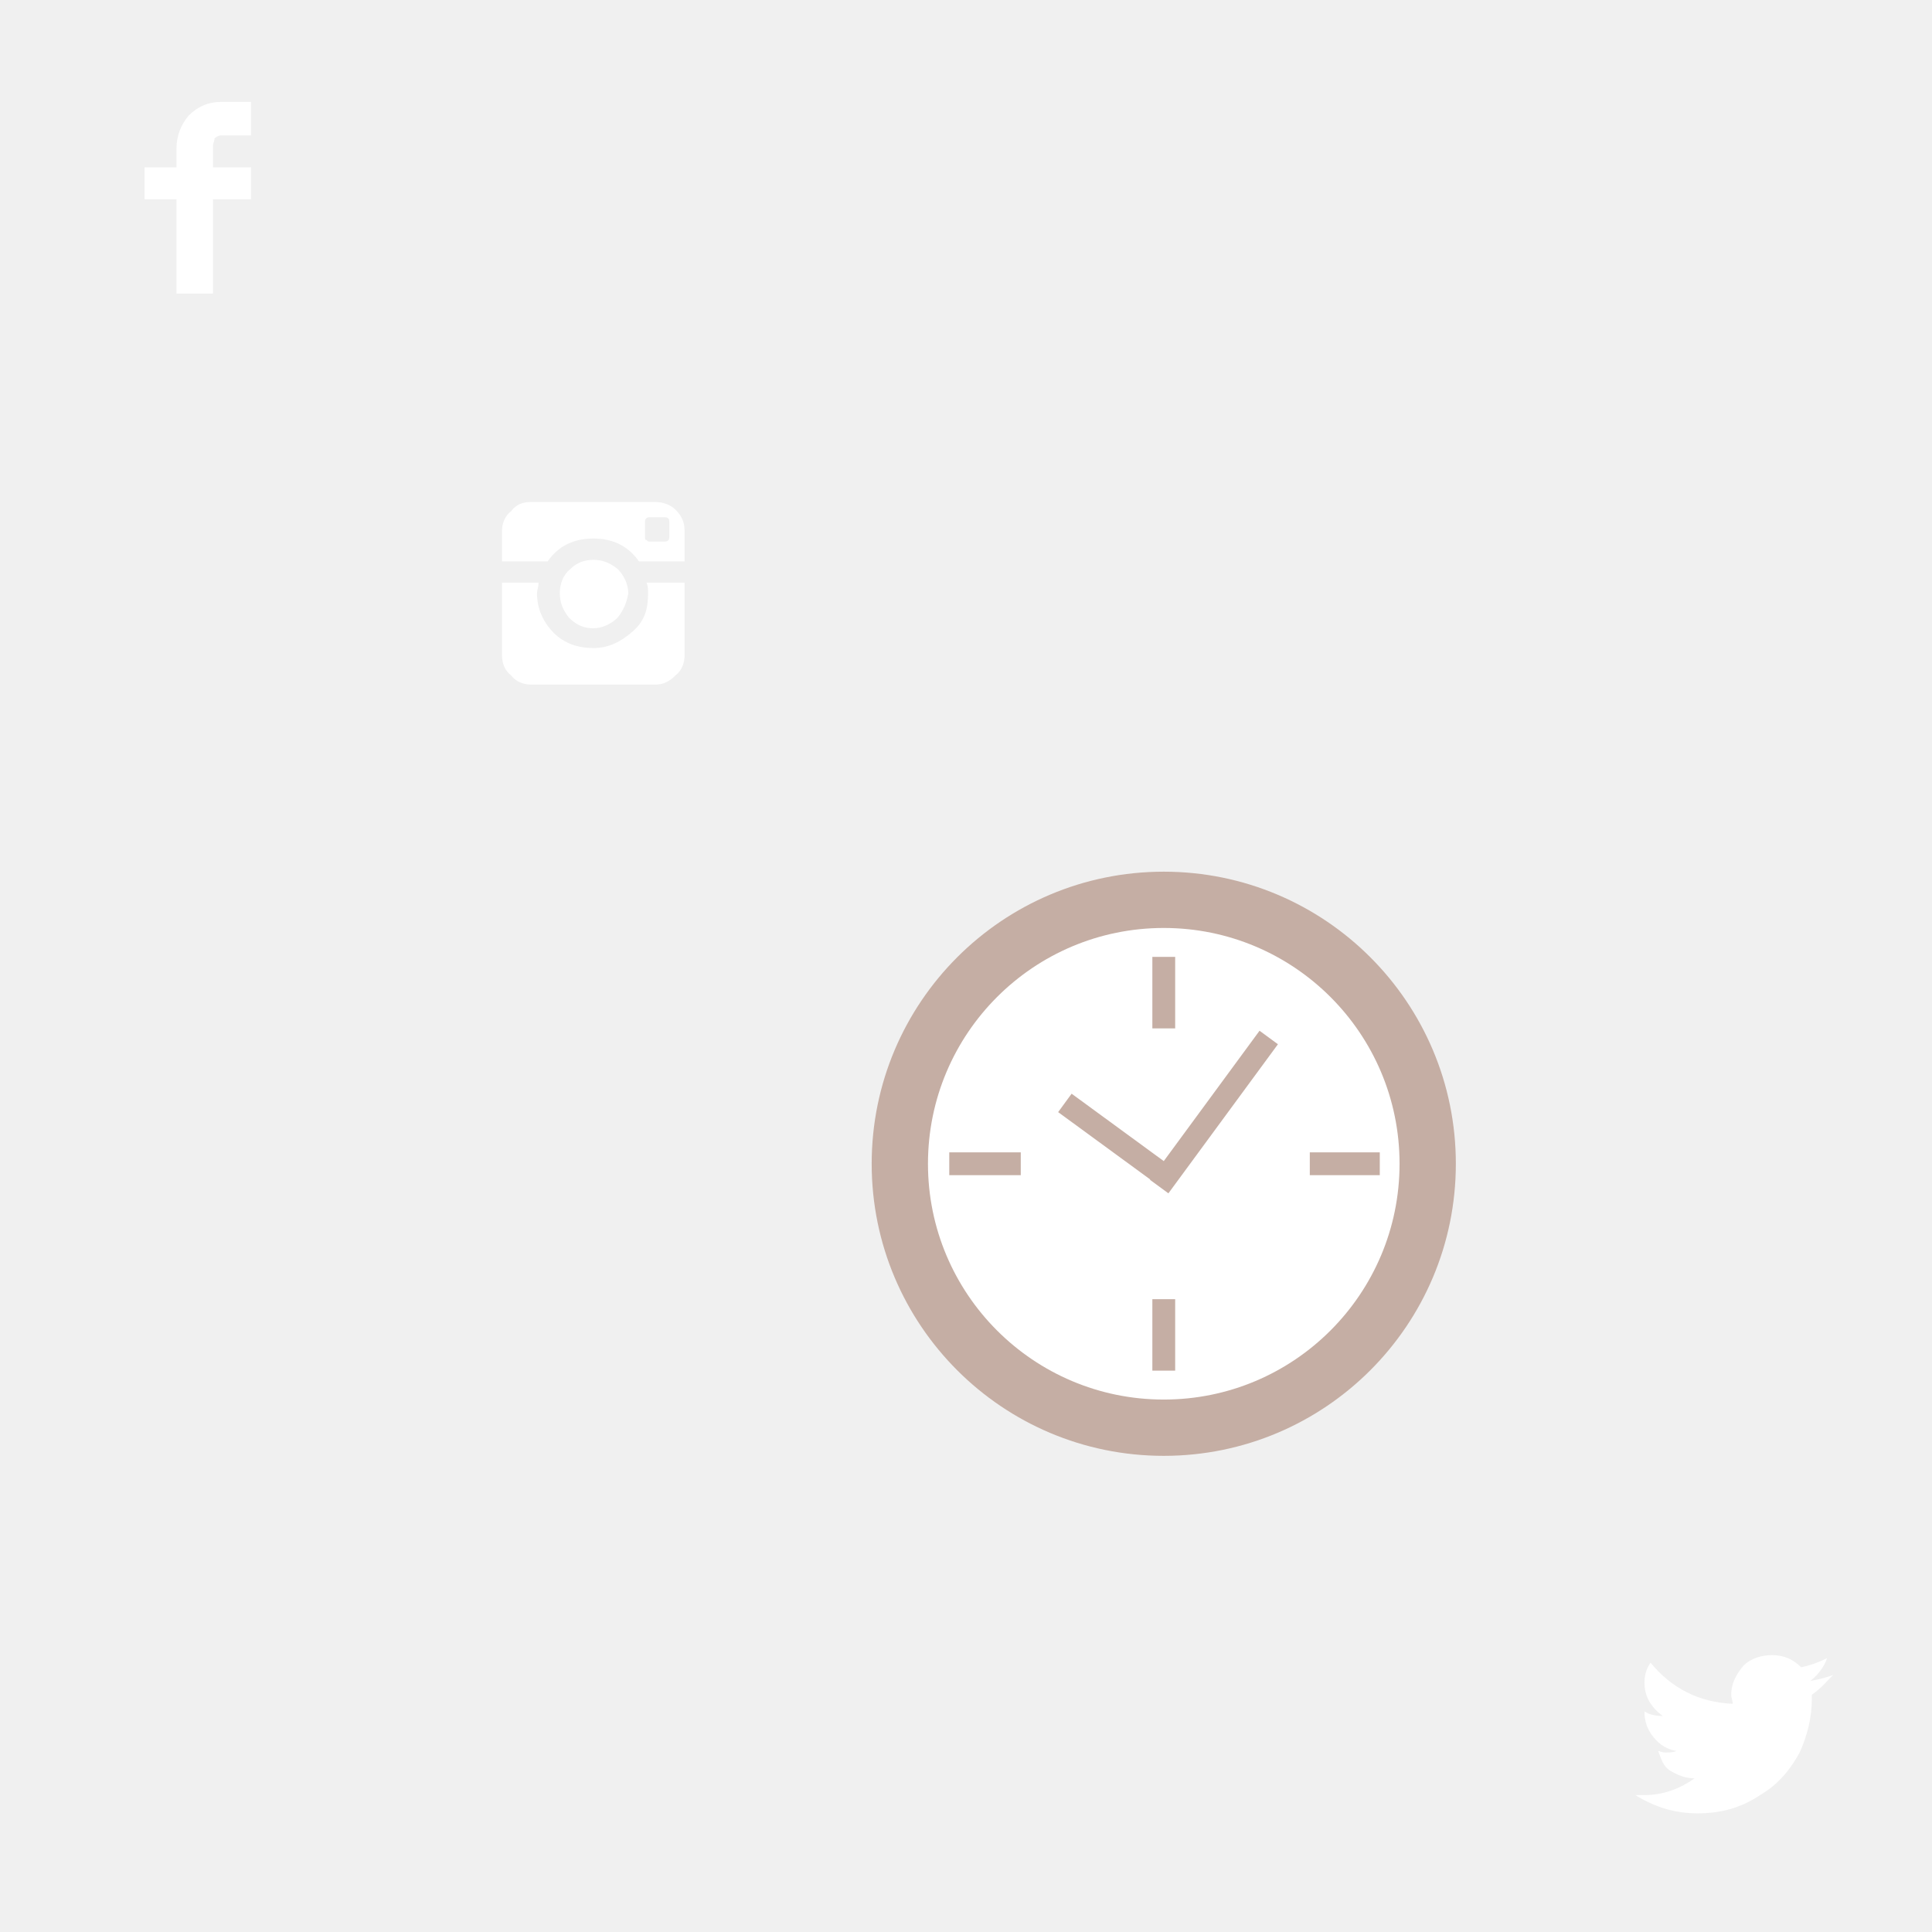
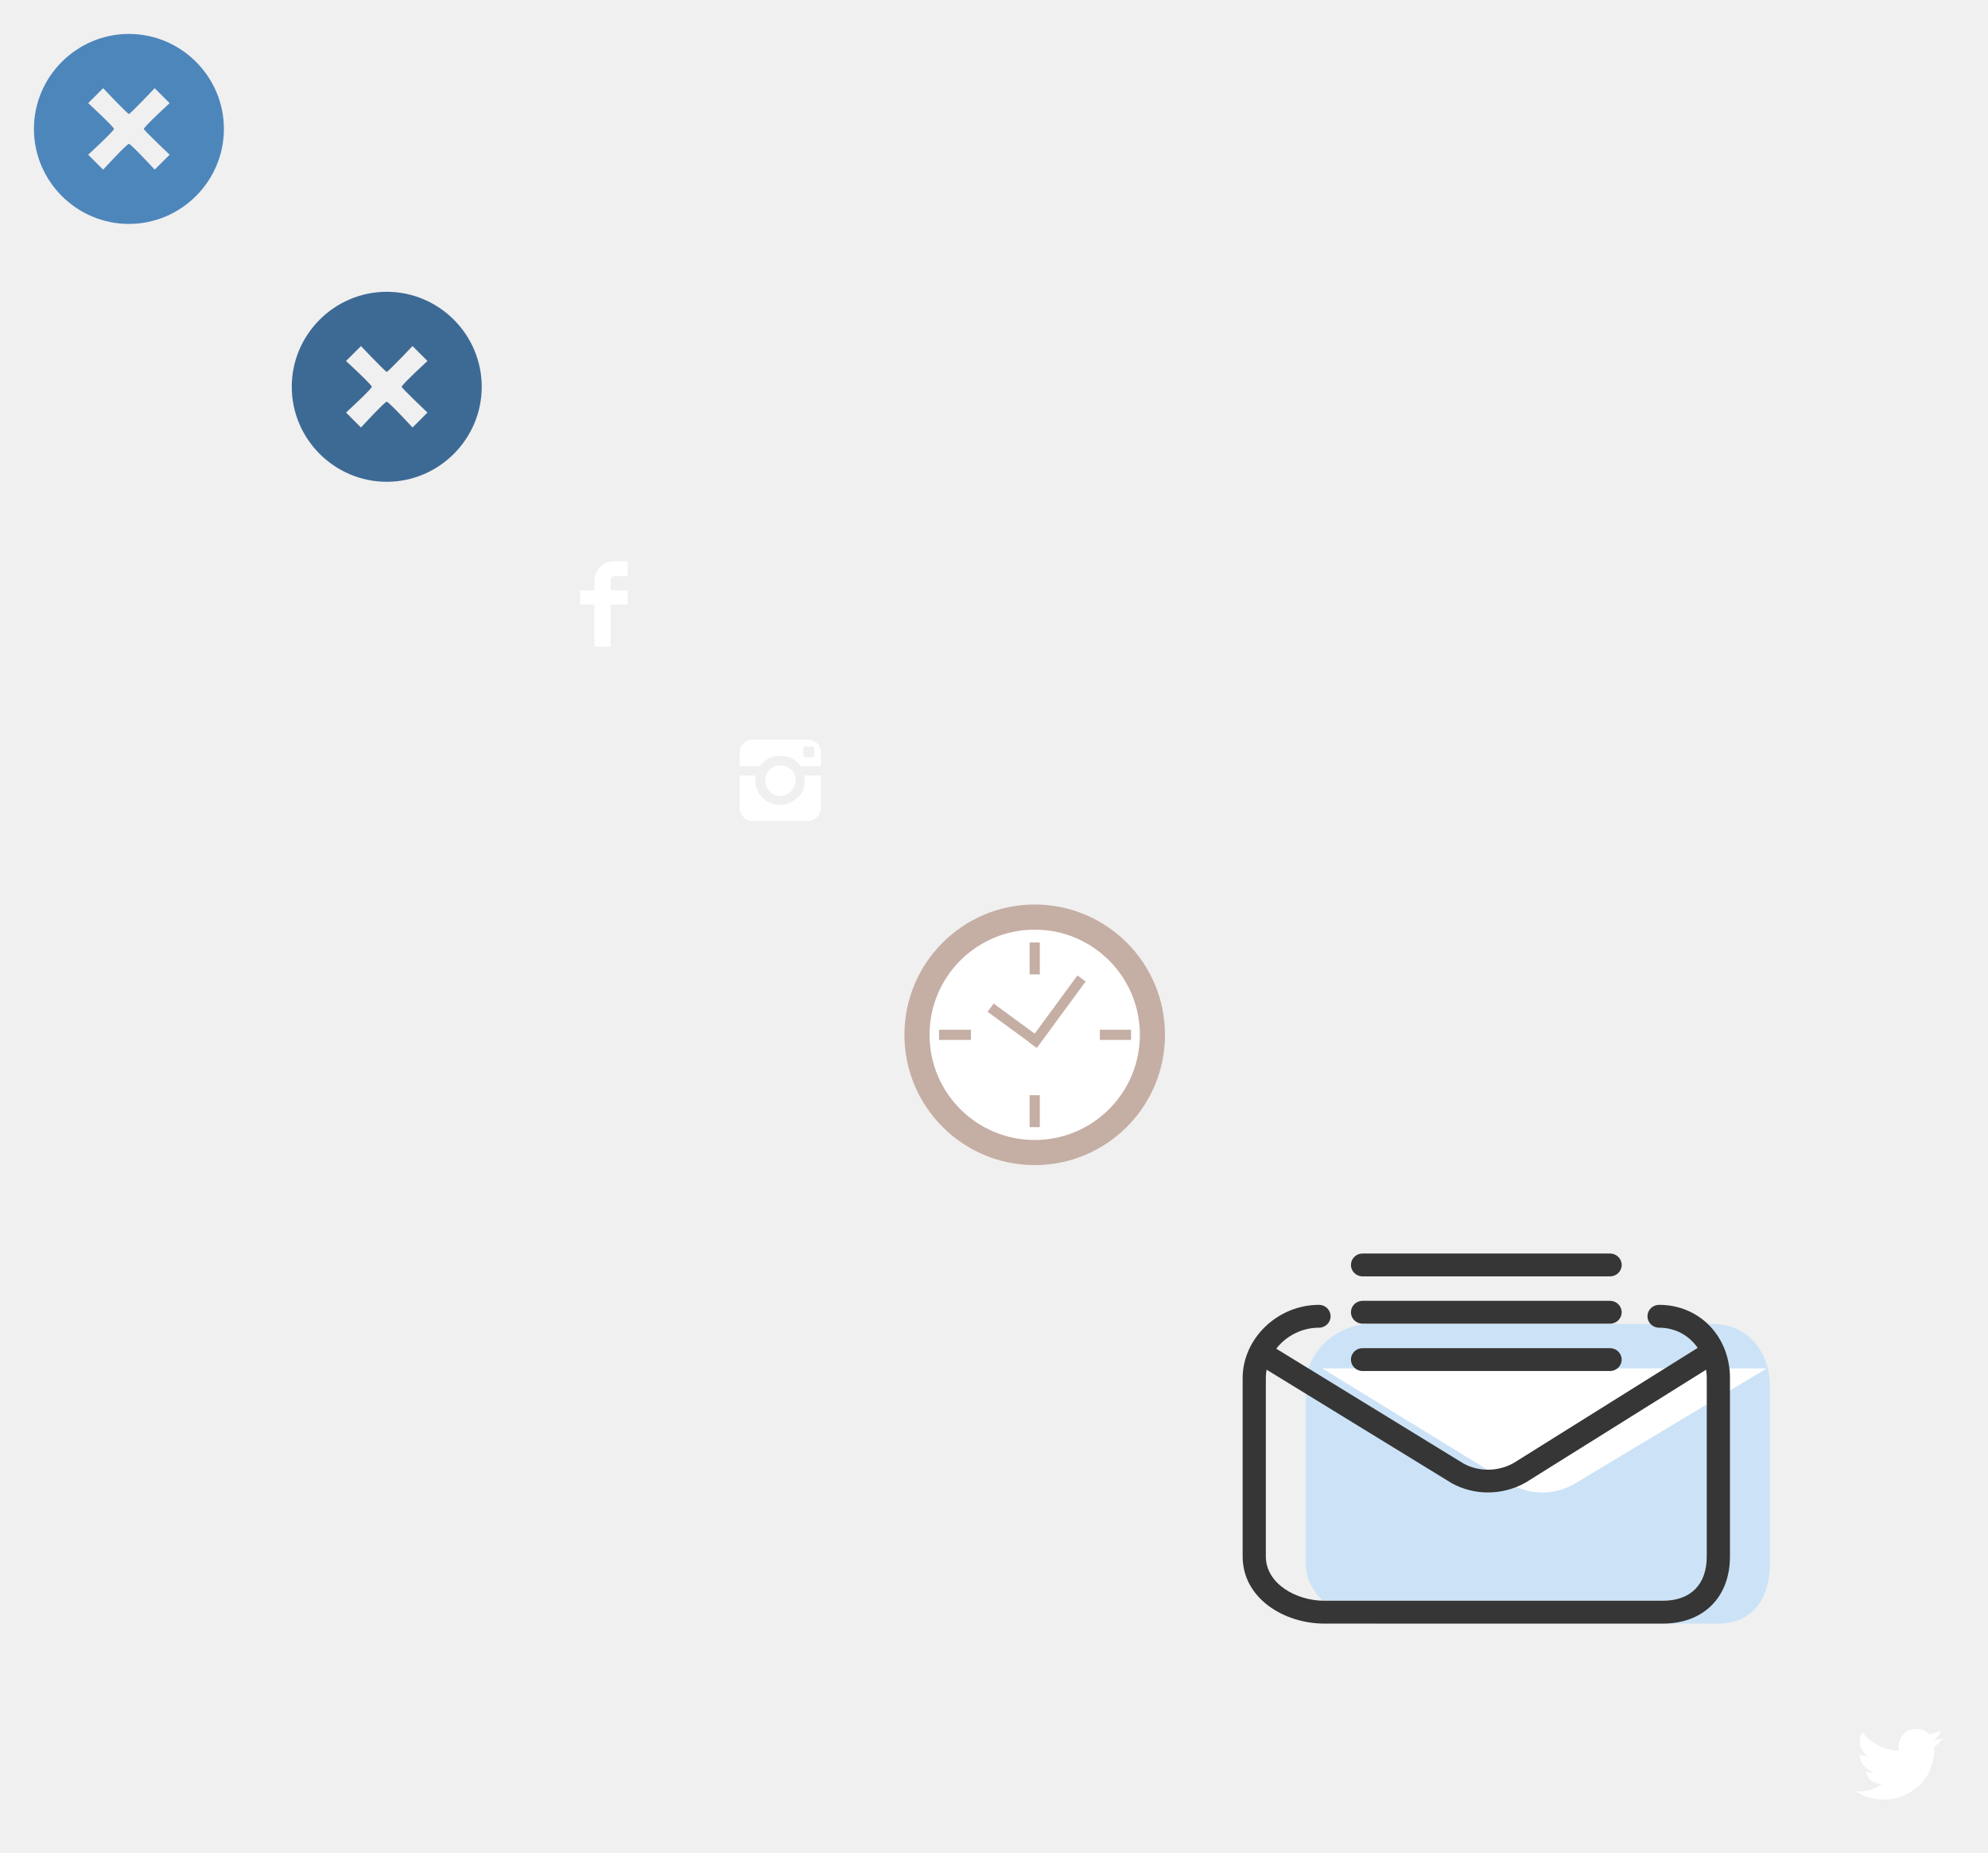
- <svg xmlns="http://www.w3.org/2000/svg" width="127" height="127" viewBox="0 0 127 127">
-   <svg id="facebook" viewBox="-5 -5 26 26" width="26" height="26">
-     <style>.ast0{fill:#fff}</style>
-     <path class="ast0" d="M9.5 3.9c-.1 0-.3.1-.4.2 0 .2-.1.3-.1.5V6h2.5v2.1H9v6.2H6.6V8.1H4.5V6h2.1V4.8c0-.9.3-1.6.8-2.2.6-.6 1.3-.9 2.1-.9h2v2.2h-2z" />
+ <svg xmlns="http://www.w3.org/2000/svg" width="293" height="273" viewBox="0 0 293 273">
+   <svg id="close" viewBox="-5 -5 38 38" width="38" height="38">
+     <style>.ast0{fill:#4d86bb}</style>
+     <path class="ast0" d="M14 0C6.3 0 0 6.3 0 14s6.3 14 14 14 14-6.3 14-14S21.7 0 14 0zm6 17.8L17.8 20s-3.5-3.8-3.8-3.8c-.3 0-3.8 3.8-3.8 3.8L8 17.8s3.8-3.5 3.8-3.8c0-.3-3.8-3.8-3.8-3.8L10.2 8s3.6 3.8 3.8 3.8c.2 0 3.8-3.8 3.8-3.8l2.2 2.2s-3.8 3.5-3.8 3.8c0 .2 3.8 3.8 3.8 3.8z" id="ac142_x" />
  </svg>
-   <svg id="instagram" viewBox="-5 -5 26 26" width="26" height="26" x="26" y="26">
-     <style>.bst0{fill:#fff}</style>
-     <path class="bst0" d="M12.1 2c.5 0 1 .2 1.3.5.4.4.6.8.6 1.4v2h-3c-.7-1-1.7-1.5-3-1.5s-2.3.5-3 1.5H2v-2c0-.5.2-1 .6-1.3.3-.4.7-.6 1.3-.6h8.2zM3.9 14c-.5 0-1-.2-1.3-.6-.4-.3-.6-.8-.6-1.3V7.3h2.4c0 .3-.1.5-.1.7 0 1 .4 1.9 1.1 2.6.7.7 1.6 1 2.6 1s1.8-.4 2.6-1.1 1-1.5 1-2.5c0-.2 0-.5-.1-.7H14v4.8c0 .5-.2 1-.6 1.3-.4.4-.8.6-1.3.6H3.9zm5.7-4.4c-.4.4-1 .7-1.6.7-.6 0-1.1-.2-1.6-.7-.4-.5-.6-1-.6-1.6 0-.6.2-1.2.7-1.6.4-.4.9-.6 1.5-.6s1.1.2 1.6.6c.4.4.7 1 .7 1.6-.1.6-.3 1.1-.7 1.6zm1.8-5.3c0 .1 0 .2.1.2.1.1.1.1.2.1h1c.2 0 .3-.1.3-.3v-1c0-.2-.1-.3-.3-.3h-1c-.2 0-.3.1-.3.3v1z" />
+   <svg id="close-hover" viewBox="-5 -5 38 38" width="38" height="38" x="38" y="38">
+     <style>.bst0{fill:#3d6a95}</style>
+     <path class="bst0" d="M14 0C6.3 0 0 6.3 0 14s6.3 14 14 14 14-6.3 14-14S21.7 0 14 0zm6 17.8L17.8 20s-3.5-3.8-3.8-3.8c-.3 0-3.8 3.8-3.8 3.8L8 17.8s3.8-3.5 3.8-3.8c0-.3-3.8-3.8-3.8-3.8L10.2 8s3.6 3.8 3.8 3.8c.2 0 3.8-3.8 3.8-3.8l2.2 2.2s-3.8 3.5-3.8 3.8c0 .2 3.8 3.8 3.8 3.8z" id="bc142_x" />
  </svg>
-   <svg id="technology_clock" viewBox="-5 -5 49 49" width="49" height="49" x="52" y="52">
-     <style>.cst0{fill:#c5aea4}.cst1{fill:#fff}.cst2{fill:none;stroke:#c5aea4;stroke-width:1.5;stroke-miterlimit:10}</style>
-     <circle class="cst0" cx="19.5" cy="19.5" r="19.2" />
-     <circle class="cst1" cx="19.5" cy="19.5" r="15.5" />
-     <path class="cst2" d="M5.4 19.5h4.7M29.1 19.5h4.6M19.5 33.1v-4.7M19.5 10.6V5.9M13 15.5l6.7 4.9M26.4 11.2L19.2 21" />
+   <svg id="facebook" viewBox="-5 -5 26 26" width="26" height="26" x="76" y="76">
+     <style>.cst0{fill:#fff}</style>
+     <path class="cst0" d="M9.5 3.9c-.1 0-.3.1-.4.2 0 .2-.1.3-.1.5V6h2.5v2.1H9v6.2H6.6V8.1H4.5V6h2.1V4.8c0-.9.3-1.6.8-2.2.6-.6 1.3-.9 2.1-.9h2v2.2h-2z" />
  </svg>
-   <svg id="twitter" viewBox="-5 -5 26 26" width="26" height="26" x="101" y="101">
+   <svg id="instagram" viewBox="-5 -5 26 26" width="26" height="26" x="102" y="102">
    <style>.dst0{fill:#fff}</style>
-     <path class="dst0" d="M13.1 5.4v.3c0 1.2-.3 2.4-.8 3.5-.6 1.1-1.4 2.1-2.6 2.8-1.2.8-2.5 1.2-4.1 1.2-1.5 0-2.8-.4-4.1-1.2h.6c1.2 0 2.3-.4 3.3-1.1-.6 0-1.1-.2-1.6-.5s-.6-.8-.8-1.3c.1 0 .2.1.5.1.2 0 .5 0 .7-.1-.6-.1-1.1-.4-1.5-.9-.4-.5-.6-1-.6-1.7.3.2.7.3 1.2.3-.8-.6-1.2-1.3-1.2-2.2 0-.4.1-.9.4-1.3C3.9 5 5.7 5.9 7.9 6c0-.2-.1-.4-.1-.6 0-.7.3-1.3.8-1.9.5-.5 1.2-.7 1.9-.7.8 0 1.4.3 1.9.8.5-.1 1.1-.3 1.7-.6-.2.6-.6 1.1-1.1 1.5.5-.1 1-.2 1.5-.4-.4.4-.8.9-1.4 1.3z" />
+     <path class="dst0" d="M12.1 2c.5 0 1 .2 1.3.5.4.4.6.8.6 1.4v2h-3c-.7-1-1.7-1.5-3-1.5s-2.3.5-3 1.5H2v-2c0-.5.2-1 .6-1.3.3-.4.7-.6 1.3-.6h8.2zM3.9 14c-.5 0-1-.2-1.3-.6-.4-.3-.6-.8-.6-1.3V7.3h2.4c0 .3-.1.5-.1.7 0 1 .4 1.9 1.1 2.6.7.7 1.6 1 2.6 1s1.8-.4 2.6-1.1 1-1.5 1-2.5c0-.2 0-.5-.1-.7H14v4.8c0 .5-.2 1-.6 1.3-.4.4-.8.6-1.3.6H3.9zm5.7-4.4c-.4.4-1 .7-1.6.7-.6 0-1.1-.2-1.6-.7-.4-.5-.6-1-.6-1.6 0-.6.2-1.2.7-1.6.4-.4.9-.6 1.5-.6s1.1.2 1.6.6c.4.4.7 1 .7 1.6-.1.6-.3 1.1-.7 1.6zm1.8-5.3c0 .1 0 .2.1.2.1.1.1.1.2.1h1c.2 0 .3-.1.3-.3v-1c0-.2-.1-.3-.3-.3h-1c-.2 0-.3.1-.3.3v1z" />
+   </svg>
+   <svg id="technology_clock" viewBox="-5 -5 49 49" width="49" height="49" x="128" y="128">
+     <style>.est0{fill:#c5aea4}.est1{fill:#fff}.est2{fill:none;stroke:#c5aea4;stroke-width:1.5;stroke-miterlimit:10}</style>
+     <circle class="est0" cx="19.5" cy="19.5" r="19.2" />
+     <circle class="est1" cx="19.5" cy="19.5" r="15.5" />
+     <path class="est2" d="M5.4 19.5h4.7M29.1 19.5h4.6M19.5 33.1v-4.7M19.5 10.6V5.9M13 15.5l6.7 4.9M26.4 11.2L19.2 21" />
+   </svg>
+   <svg width="90" height="70" viewBox="-5 -5 90 70" id="thankyou" x="177" y="177">
+     <path fill="#CCE3F7" d="M70.4 13.101c5.122 0 8.454 4.088 8.454 9.132v26.254c0 5.043-2.512 8.783-7.634 8.783H21.366c-5.123 0-10.917-3.74-10.917-8.783V22.232c0-5.044 4.563-9.132 9.685-9.132" />
+     <path fill="#FFF" d="M78.386 19.66L49.931 36.74a9.403 9.403 0 0 1-9.115.049L12.878 19.66" />
+     <path fill="#363636" d="M63.057 57.27H13.202c-5.927 0-12.057-3.705-12.057-9.904V21.11c0-5.862 5.152-10.815 11.253-10.815.944 0 1.71.754 1.71 1.684 0 .931-.766 1.684-1.71 1.684-4.246 0-7.833 3.411-7.833 7.448v26.255c0 4.037 4.482 6.537 8.637 6.537h49.854c4.127 0 6.494-2.383 6.494-6.537V21.11c0-4.246-3.021-7.448-7.03-7.448-.944 0-1.71-.753-1.71-1.684 0-.93.766-1.684 1.71-1.684 5.958 0 10.45 4.649 10.45 10.815v26.255c.001 6.017-3.891 9.906-9.913 9.906z" />
+     <path fill="#363636" d="M37.301 37.943a11.06 11.06 0 0 1-5.321-1.354L3.971 19.418a1.668 1.668 0 0 1-.548-2.319 1.726 1.726 0 0 1 2.355-.539l27.938 17.13c2.229 1.219 5.076 1.203 7.363-.082l27.245-17.04a1.724 1.724 0 0 1 2.361.519 1.669 1.669 0 0 1-.526 2.324L42.845 36.49a11.308 11.308 0 0 1-5.544 1.453z" />
+     <path fill="#363636" d="M55.299 20.045H18.816c-.944 0-1.71-.754-1.71-1.684s.766-1.684 1.71-1.684h36.482c.944 0 1.71.754 1.71 1.684s-.765 1.684-1.709 1.684zM55.299 13.071H18.816c-.944 0-1.71-.754-1.71-1.684s.766-1.684 1.71-1.684h36.482c.944 0 1.71.754 1.71 1.684s-.765 1.684-1.709 1.684zM55.299 6.098H18.817c-.944 0-1.71-.754-1.71-1.684s.766-1.684 1.71-1.684h36.482c.945 0 1.711.754 1.711 1.684s-.766 1.684-1.711 1.684z" />
+   </svg>
+   <svg id="twitter" viewBox="-5 -5 26 26" width="26" height="26" x="267" y="247">
+     <style>.gst0{fill:#fff}</style>
+     <path class="gst0" d="M13.1 5.4v.3c0 1.2-.3 2.4-.8 3.5-.6 1.1-1.4 2.1-2.6 2.8-1.2.8-2.5 1.2-4.1 1.2-1.5 0-2.8-.4-4.1-1.2h.6c1.2 0 2.3-.4 3.3-1.1-.6 0-1.1-.2-1.6-.5s-.6-.8-.8-1.3c.1 0 .2.1.5.1.2 0 .5 0 .7-.1-.6-.1-1.1-.4-1.5-.9-.4-.5-.6-1-.6-1.7.3.2.7.3 1.2.3-.8-.6-1.2-1.3-1.2-2.2 0-.4.1-.9.4-1.3C3.9 5 5.7 5.9 7.9 6c0-.2-.1-.4-.1-.6 0-.7.3-1.3.8-1.9.5-.5 1.2-.7 1.9-.7.8 0 1.4.3 1.9.8.5-.1 1.1-.3 1.7-.6-.2.6-.6 1.1-1.1 1.5.5-.1 1-.2 1.5-.4-.4.4-.8.9-1.4 1.3z" />
  </svg>
</svg>
